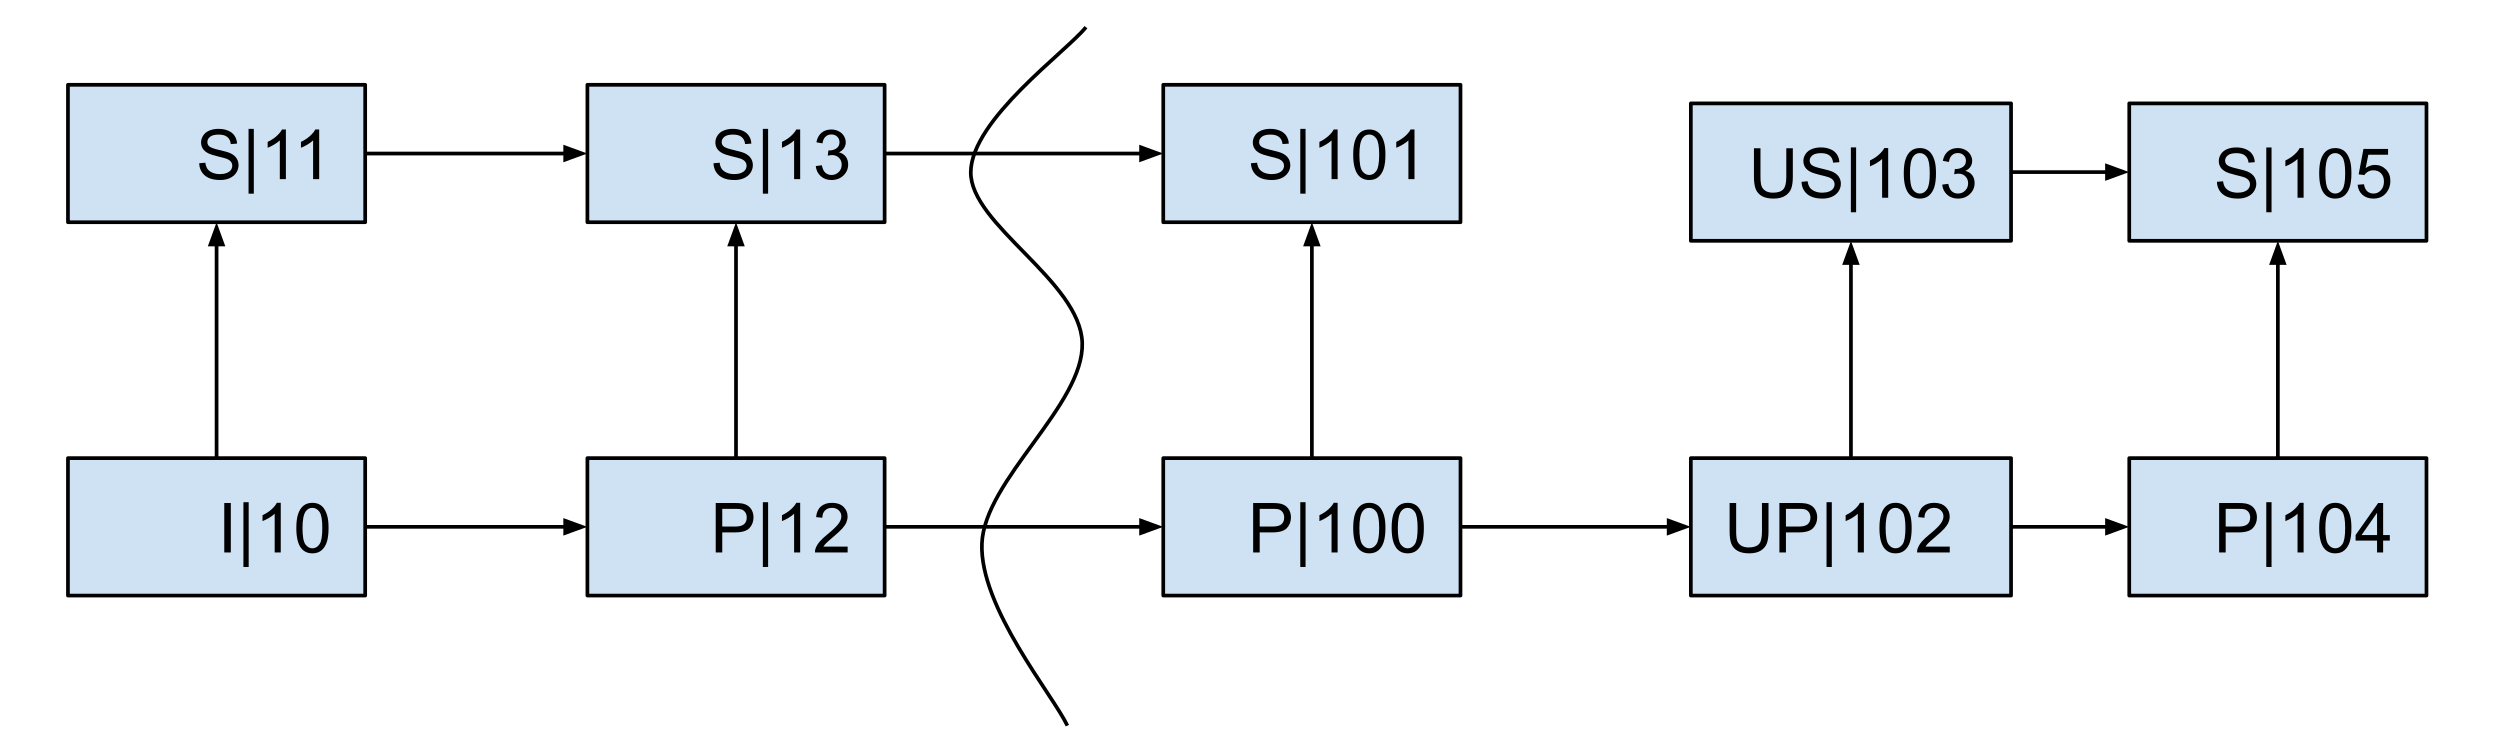
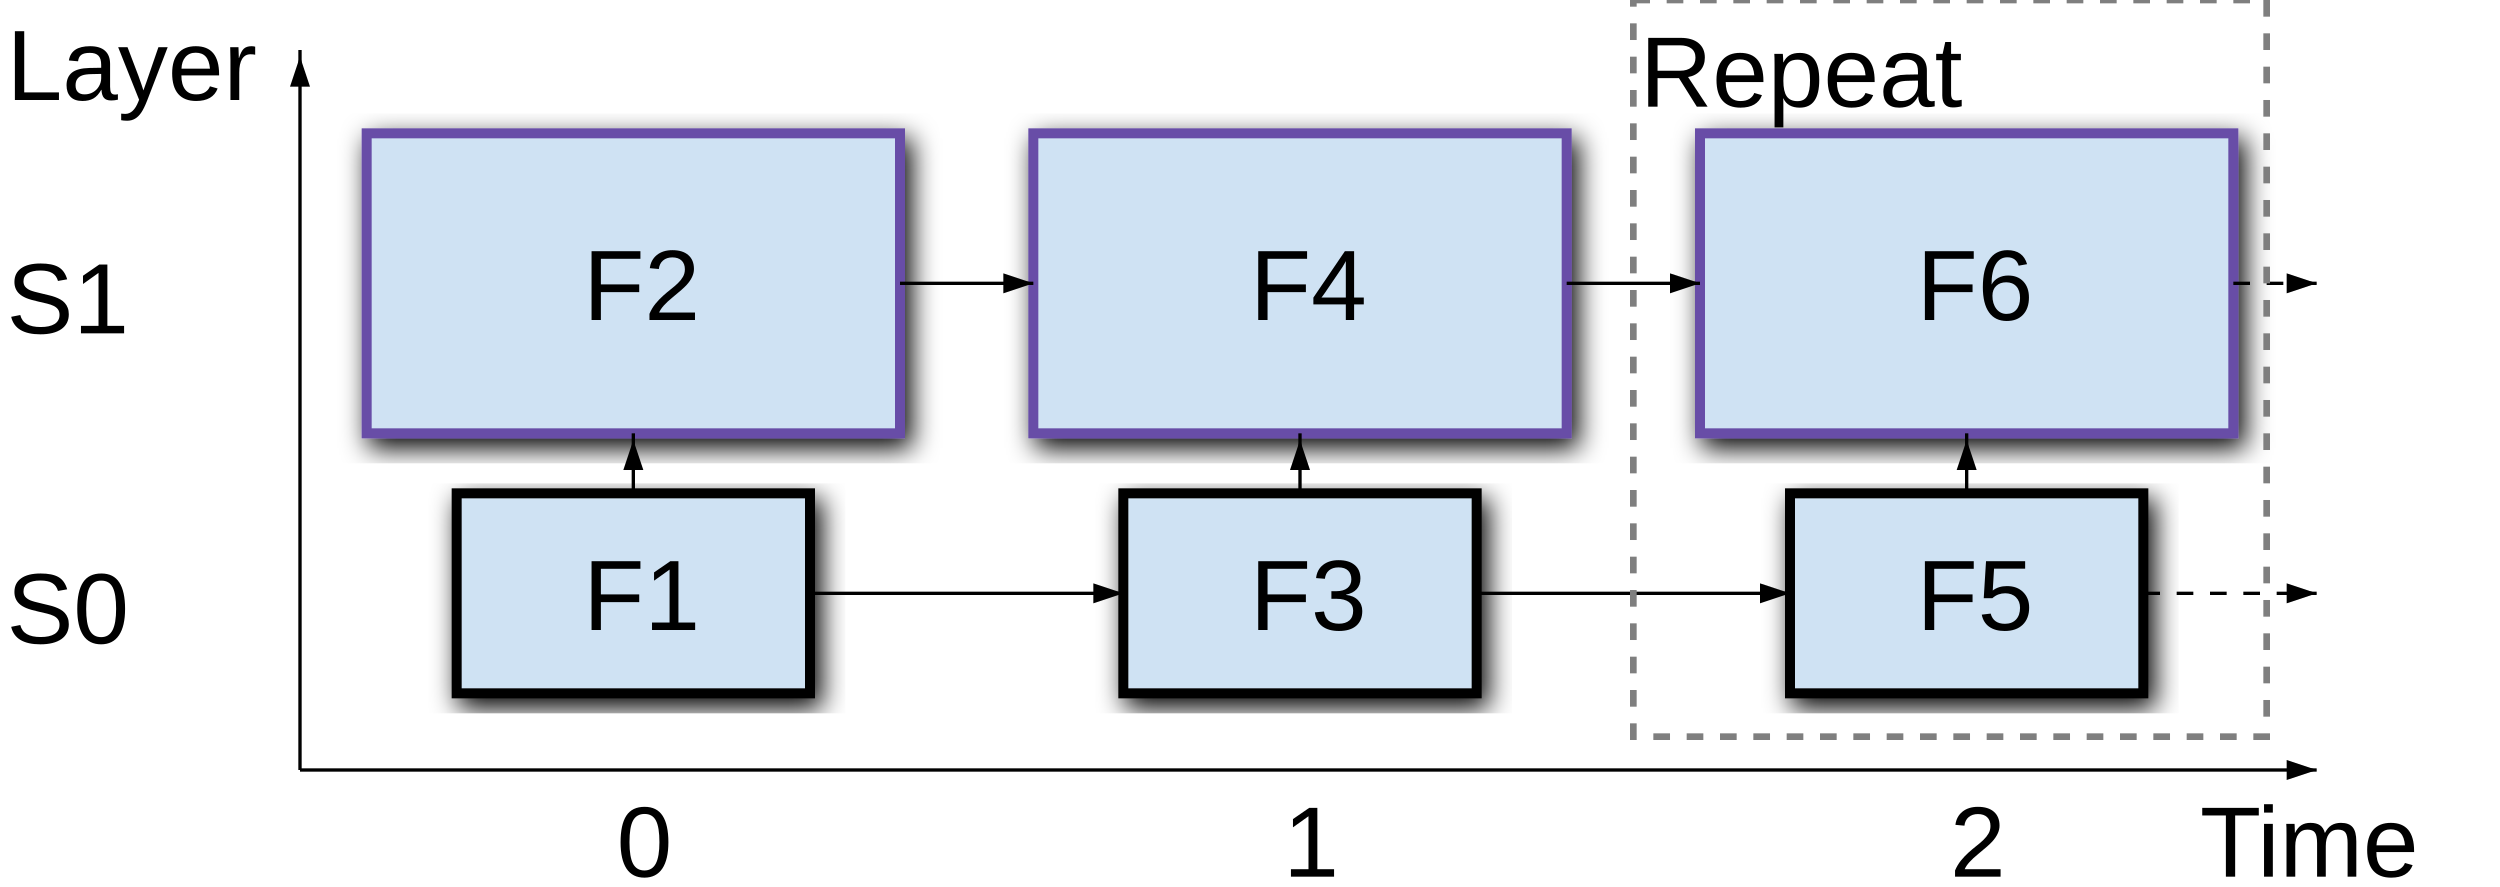
- <svg xmlns="http://www.w3.org/2000/svg" version="1.1" viewBox="93.0 420.0 675.0 204.0" fill="none" stroke="none" stroke-linecap="square" stroke-miterlimit="10">
-   <clipPath id="p.0">
-     <path d="m0 0l1280.0 0l0 960.0l-1280.0 0l0 -960.0z" clip-rule="nonzero" />
-   </clipPath>
-   <g clip-path="url(#p.0)">
-     <path fill="#000000" fill-opacity="0.0" d="m0 0l1280.0 0l0 960.0l-1280.0 0z" fill-rule="evenodd" />
-     <path fill="#cfe2f3" d="m111.349 543.698l80.252 0l0 37.102l-80.252 0z" fill-rule="evenodd" />
-     <path stroke="#000000" stroke-width="1.0" stroke-linejoin="round" stroke-linecap="butt" d="m111.349 543.698l80.252 0l0 37.102l-80.252 0z" fill-rule="evenodd" />
-     <path fill="#000000" d="m153.554 569.169l0 -13.359l1.766 0l0 13.359l-1.766 0zm5.168 3.922l0 -17.5l1.422 0l0 17.5l-1.422 0zm10.081 -3.922l-1.641 0l0 -10.453q-0.594 0.562 -1.562 1.141q-0.953 0.562 -1.719 0.844l0 -1.594q1.375 -0.641 2.406 -1.562q1.031 -0.922 1.453 -1.781l1.062 0l0 13.406zm4.204 -6.594q0 -2.359 0.484 -3.797q0.484 -1.453 1.438 -2.234q0.969 -0.781 2.422 -0.781q1.078 0 1.891 0.438q0.812 0.422 1.328 1.25q0.531 0.812 0.828 1.984q0.312 1.156 0.312 3.141q0 2.359 -0.484 3.812q-0.484 1.438 -1.453 2.234q-0.953 0.781 -2.422 0.781q-1.922 0 -3.031 -1.391q-1.312 -1.672 -1.312 -5.438zm1.672 0q0 3.297 0.766 4.391q0.781 1.078 1.906 1.078q1.141 0 1.906 -1.094q0.766 -1.094 0.766 -4.375q0 -3.297 -0.766 -4.375q-0.766 -1.078 -1.922 -1.078q-1.125 0 -1.797 0.953q-0.859 1.219 -0.859 4.5z" fill-rule="nonzero" />
-     <path fill="#cfe2f3" d="m111.349 442.898l80.252 0l0 37.102l-80.252 0z" fill-rule="evenodd" />
-     <path stroke="#000000" stroke-width="1.0" stroke-linejoin="round" stroke-linecap="butt" d="m111.349 442.898l80.252 0l0 37.102l-80.252 0z" fill-rule="evenodd" />
-     <path fill="#000000" d="m146.789 464.072l1.656 -0.141q0.125 1.0 0.547 1.641q0.438 0.641 1.344 1.047q0.922 0.391 2.062 0.391q1.0 0 1.781 -0.297q0.781 -0.297 1.156 -0.812q0.375 -0.531 0.375 -1.156q0 -0.625 -0.375 -1.094q-0.359 -0.469 -1.188 -0.797q-0.547 -0.203 -2.391 -0.641q-1.828 -0.453 -2.562 -0.844q-0.969 -0.5 -1.438 -1.234q-0.469 -0.75 -0.469 -1.672q0 -1.0 0.578 -1.875q0.578 -0.891 1.672 -1.344q1.109 -0.453 2.453 -0.453q1.484 0 2.609 0.484q1.141 0.469 1.75 1.406q0.609 0.922 0.656 2.094l-1.688 0.125q-0.141 -1.266 -0.938 -1.906q-0.781 -0.656 -2.312 -0.656q-1.609 0 -2.344 0.594q-0.734 0.594 -0.734 1.422q0 0.719 0.531 1.172q0.5 0.469 2.656 0.969q2.156 0.484 2.953 0.844q1.172 0.531 1.719 1.359q0.562 0.828 0.562 1.906q0 1.062 -0.609 2.016q-0.609 0.938 -1.75 1.469q-1.141 0.516 -2.578 0.516q-1.812 0 -3.047 -0.531q-1.219 -0.531 -1.922 -1.594q-0.688 -1.062 -0.719 -2.406zm13.319 8.219l0 -17.5l1.422 0l0 17.5l-1.422 0zm10.081 -3.922l-1.641 0l0 -10.453q-0.594 0.562 -1.562 1.141q-0.953 0.562 -1.719 0.844l0 -1.594q1.375 -0.641 2.406 -1.562q1.031 -0.922 1.453 -1.781l1.062 0l0 13.406zm8.99 0l-1.641 0l0 -10.453q-0.594 0.562 -1.562 1.141q-0.953 0.562 -1.719 0.844l0 -1.594q1.375 -0.641 2.406 -1.562q1.031 -0.922 1.453 -1.781l1.062 0l0 13.406z" fill-rule="nonzero" />
-     <path fill="#cfe2f3" d="m251.596 543.698l80.252 0l0 37.102l-80.252 0z" fill-rule="evenodd" />
-     <path stroke="#000000" stroke-width="1.0" stroke-linejoin="round" stroke-linecap="butt" d="m251.596 543.698l80.252 0l0 37.102l-80.252 0z" fill-rule="evenodd" />
-     <path fill="#000000" d="m286.244 569.169l0 -13.359l5.047 0q1.328 0 2.031 0.125q0.969 0.172 1.641 0.641q0.672 0.453 1.078 1.281q0.406 0.828 0.406 1.828q0 1.703 -1.094 2.891q-1.078 1.172 -3.922 1.172l-3.422 0l0 5.422l-1.766 0zm1.766 -7.0l3.453 0q1.719 0 2.438 -0.641q0.719 -0.641 0.719 -1.797q0 -0.844 -0.422 -1.438q-0.422 -0.594 -1.125 -0.781q-0.438 -0.125 -1.641 -0.125l-3.422 0l0 4.781zm10.959 10.922l0 -17.5l1.422 0l0 17.5l-1.422 0zm10.081 -3.922l-1.641 0l0 -10.453q-0.594 0.562 -1.562 1.141q-0.953 0.562 -1.719 0.844l0 -1.594q1.375 -0.641 2.406 -1.562q1.031 -0.922 1.453 -1.781l1.062 0l0 13.406zm12.813 -1.578l0 1.578l-8.828 0q-0.016 -0.594 0.188 -1.141q0.344 -0.906 1.078 -1.781q0.75 -0.875 2.156 -2.016q2.172 -1.781 2.938 -2.828q0.766 -1.047 0.766 -1.969q0 -0.984 -0.703 -1.641q-0.688 -0.672 -1.812 -0.672q-1.188 0 -1.906 0.719q-0.703 0.703 -0.703 1.953l-1.688 -0.172q0.172 -1.891 1.297 -2.875q1.141 -0.984 3.031 -0.984q1.922 0 3.047 1.062q1.125 1.062 1.125 2.641q0 0.797 -0.328 1.578q-0.328 0.781 -1.094 1.641q-0.75 0.844 -2.531 2.344q-1.469 1.234 -1.891 1.688q-0.422 0.438 -0.688 0.875l6.547 0z" fill-rule="nonzero" />
-     <path fill="#cfe2f3" d="m549.528 447.913l86.457 0l0 37.102l-86.457 0z" fill-rule="evenodd" />
-     <path stroke="#000000" stroke-width="1.0" stroke-linejoin="round" stroke-linecap="butt" d="m549.528 447.913l86.457 0l0 37.102l-86.457 0z" fill-rule="evenodd" />
-     <path fill="#000000" d="m575.298 460.025l1.766 0l0 7.719q0 2.016 -0.453 3.203q-0.453 1.188 -1.641 1.938q-1.188 0.734 -3.125 0.734q-1.875 0 -3.078 -0.641q-1.188 -0.656 -1.703 -1.875q-0.5 -1.234 -0.5 -3.359l0 -7.719l1.766 0l0 7.719q0 1.734 0.312 2.562q0.328 0.812 1.109 1.266q0.797 0.453 1.938 0.453q1.953 0 2.781 -0.891q0.828 -0.891 0.828 -3.391l0 -7.719zm4.114 9.062l1.656 -0.141q0.125 1.0 0.547 1.641q0.438 0.641 1.344 1.047q0.922 0.391 2.062 0.391q1.0 0 1.781 -0.297q0.781 -0.297 1.156 -0.812q0.375 -0.531 0.375 -1.156q0 -0.625 -0.375 -1.094q-0.359 -0.469 -1.188 -0.797q-0.547 -0.203 -2.391 -0.641q-1.828 -0.453 -2.562 -0.844q-0.969 -0.5 -1.438 -1.234q-0.469 -0.75 -0.469 -1.672q0 -1.0 0.578 -1.875q0.578 -0.891 1.672 -1.344q1.109 -0.453 2.453 -0.453q1.484 0 2.609 0.484q1.141 0.469 1.75 1.406q0.609 0.922 0.656 2.094l-1.688 0.125q-0.141 -1.266 -0.938 -1.906q-0.781 -0.656 -2.312 -0.656q-1.609 0 -2.344 0.594q-0.734 0.594 -0.734 1.422q0 0.719 0.531 1.172q0.5 0.469 2.656 0.969q2.156 0.484 2.953 0.844q1.172 0.531 1.719 1.359q0.562 0.828 0.562 1.906q0 1.062 -0.609 2.016q-0.609 0.938 -1.75 1.469q-1.141 0.516 -2.578 0.516q-1.812 0 -3.047 -0.531q-1.219 -0.531 -1.922 -1.594q-0.688 -1.062 -0.719 -2.406zm13.319 8.219l0 -17.5l1.422 0l0 17.5l-1.422 0zm10.081 -3.922l-1.641 0l0 -10.453q-0.594 0.562 -1.562 1.141q-0.953 0.562 -1.719 0.844l0 -1.594q1.375 -0.641 2.406 -1.562q1.031 -0.922 1.453 -1.781l1.062 0l0 13.406zm4.204 -6.594q0 -2.359 0.484 -3.797q0.484 -1.453 1.438 -2.234q0.969 -0.781 2.422 -0.781q1.078 0 1.891 0.438q0.812 0.422 1.328 1.25q0.531 0.812 0.828 1.984q0.312 1.156 0.312 3.141q0 2.359 -0.484 3.812q-0.484 1.438 -1.453 2.234q-0.953 0.781 -2.422 0.781q-1.922 0 -3.031 -1.391q-1.312 -1.672 -1.312 -5.438zm1.672 0q0 3.297 0.766 4.391q0.781 1.078 1.906 1.078q1.141 0 1.906 -1.094q0.766 -1.094 0.766 -4.375q0 -3.297 -0.766 -4.375q-0.766 -1.078 -1.922 -1.078q-1.125 0 -1.797 0.953q-0.859 1.219 -0.859 4.5zm8.704 3.062l1.641 -0.219q0.281 1.406 0.953 2.016q0.688 0.609 1.656 0.609q1.156 0 1.953 -0.797q0.797 -0.797 0.797 -1.984q0 -1.125 -0.734 -1.859q-0.734 -0.734 -1.875 -0.734q-0.469 0 -1.156 0.172l0.188 -1.438q0.156 0.016 0.266 0.016q1.047 0 1.875 -0.547q0.844 -0.547 0.844 -1.672q0 -0.906 -0.609 -1.5q-0.609 -0.594 -1.578 -0.594q-0.953 0 -1.594 0.609q-0.641 0.594 -0.812 1.797l-1.641 -0.297q0.297 -1.641 1.359 -2.547q1.062 -0.906 2.656 -0.906q1.094 0 2.0 0.469q0.922 0.469 1.406 1.281q0.5 0.812 0.5 1.719q0 0.859 -0.469 1.578q-0.469 0.703 -1.375 1.125q1.188 0.281 1.844 1.141q0.656 0.859 0.656 2.156q0 1.734 -1.281 2.953q-1.266 1.219 -3.219 1.219q-1.766 0 -2.922 -1.047q-1.156 -1.047 -1.328 -2.719z" fill-rule="nonzero" />
-     <path fill="#cfe2f3" d="m251.596 442.898l80.252 0l0 37.102l-80.252 0z" fill-rule="evenodd" />
-     <path stroke="#000000" stroke-width="1.0" stroke-linejoin="round" stroke-linecap="butt" d="m251.596 442.898l80.252 0l0 37.102l-80.252 0z" fill-rule="evenodd" />
-     <path fill="#000000" d="m285.65 464.072l1.656 -0.141q0.125 1.0 0.547 1.641q0.438 0.641 1.344 1.047q0.922 0.391 2.062 0.391q1.0 0 1.781 -0.297q0.781 -0.297 1.156 -0.812q0.375 -0.531 0.375 -1.156q0 -0.625 -0.375 -1.094q-0.359 -0.469 -1.188 -0.797q-0.547 -0.203 -2.391 -0.641q-1.828 -0.453 -2.562 -0.844q-0.969 -0.5 -1.438 -1.234q-0.469 -0.75 -0.469 -1.672q0 -1.0 0.578 -1.875q0.578 -0.891 1.672 -1.344q1.109 -0.453 2.453 -0.453q1.484 0 2.609 0.484q1.141 0.469 1.75 1.406q0.609 0.922 0.656 2.094l-1.688 0.125q-0.141 -1.266 -0.938 -1.906q-0.781 -0.656 -2.312 -0.656q-1.609 0 -2.344 0.594q-0.734 0.594 -0.734 1.422q0 0.719 0.531 1.172q0.5 0.469 2.656 0.969q2.156 0.484 2.953 0.844q1.172 0.531 1.719 1.359q0.562 0.828 0.562 1.906q0 1.062 -0.609 2.016q-0.609 0.938 -1.75 1.469q-1.141 0.516 -2.578 0.516q-1.812 0 -3.047 -0.531q-1.219 -0.531 -1.922 -1.594q-0.688 -1.062 -0.719 -2.406zm13.319 8.219l0 -17.5l1.422 0l0 17.5l-1.422 0zm10.081 -3.922l-1.641 0l0 -10.453q-0.594 0.562 -1.562 1.141q-0.953 0.562 -1.719 0.844l0 -1.594q1.375 -0.641 2.406 -1.562q1.031 -0.922 1.453 -1.781l1.062 0l0 13.406zm4.204 -3.531l1.641 -0.219q0.281 1.406 0.953 2.016q0.688 0.609 1.656 0.609q1.156 0 1.953 -0.797q0.797 -0.797 0.797 -1.984q0 -1.125 -0.734 -1.859q-0.734 -0.734 -1.875 -0.734q-0.469 0 -1.156 0.172l0.188 -1.438q0.156 0.016 0.266 0.016q1.047 0 1.875 -0.547q0.844 -0.547 0.844 -1.672q0 -0.906 -0.609 -1.5q-0.609 -0.594 -1.578 -0.594q-0.953 0 -1.594 0.609q-0.641 0.594 -0.812 1.797l-1.641 -0.297q0.297 -1.641 1.359 -2.547q1.062 -0.906 2.656 -0.906q1.094 0 2.0 0.469q0.922 0.469 1.406 1.281q0.5 0.812 0.5 1.719q0 0.859 -0.469 1.578q-0.469 0.703 -1.375 1.125q1.188 0.281 1.844 1.141q0.656 0.859 0.656 2.156q0 1.734 -1.281 2.953q-1.266 1.219 -3.219 1.219q-1.766 0 -2.922 -1.047q-1.156 -1.047 -1.328 -2.719z" fill-rule="nonzero" />
-     <path fill="#cfe2f3" d="m407.081 543.698l80.252 0l0 37.102l-80.252 0z" fill-rule="evenodd" />
-     <path stroke="#000000" stroke-width="1.0" stroke-linejoin="round" stroke-linecap="butt" d="m407.081 543.698l80.252 0l0 37.102l-80.252 0z" fill-rule="evenodd" />
-     <path fill="#000000" d="m431.354 569.169l0 -13.359l5.047 0q1.328 0 2.031 0.125q0.969 0.172 1.641 0.641q0.672 0.453 1.078 1.281q0.406 0.828 0.406 1.828q0 1.703 -1.094 2.891q-1.078 1.172 -3.922 1.172l-3.422 0l0 5.422l-1.766 0zm1.766 -7.0l3.453 0q1.719 0 2.438 -0.641q0.719 -0.641 0.719 -1.797q0 -0.844 -0.422 -1.438q-0.422 -0.594 -1.125 -0.781q-0.438 -0.125 -1.641 -0.125l-3.422 0l0 4.781zm10.959 10.922l0 -17.5l1.422 0l0 17.5l-1.422 0zm10.081 -3.922l-1.641 0l0 -10.453q-0.594 0.562 -1.562 1.141q-0.953 0.562 -1.719 0.844l0 -1.594q1.375 -0.641 2.406 -1.562q1.031 -0.922 1.453 -1.781l1.062 0l0 13.406zm4.204 -6.594q0 -2.359 0.484 -3.797q0.484 -1.453 1.438 -2.234q0.969 -0.781 2.422 -0.781q1.078 0 1.891 0.438q0.812 0.422 1.328 1.25q0.531 0.812 0.828 1.984q0.312 1.156 0.312 3.141q0 2.359 -0.484 3.812q-0.484 1.438 -1.453 2.234q-0.953 0.781 -2.422 0.781q-1.922 0 -3.031 -1.391q-1.312 -1.672 -1.312 -5.438zm1.672 0q0 3.297 0.766 4.391q0.781 1.078 1.906 1.078q1.141 0 1.906 -1.094q0.766 -1.094 0.766 -4.375q0 -3.297 -0.766 -4.375q-0.766 -1.078 -1.922 -1.078q-1.125 0 -1.797 0.953q-0.859 1.219 -0.859 4.5zm8.704 0q0 -2.359 0.484 -3.797q0.484 -1.453 1.438 -2.234q0.969 -0.781 2.422 -0.781q1.078 0 1.891 0.438q0.812 0.422 1.328 1.25q0.531 0.812 0.828 1.984q0.312 1.156 0.312 3.141q0 2.359 -0.484 3.812q-0.484 1.438 -1.453 2.234q-0.953 0.781 -2.422 0.781q-1.922 0 -3.031 -1.391q-1.312 -1.672 -1.312 -5.438zm1.672 0q0 3.297 0.766 4.391q0.781 1.078 1.906 1.078q1.141 0 1.906 -1.094q0.766 -1.094 0.766 -4.375q0 -3.297 -0.766 -4.375q-0.766 -1.078 -1.922 -1.078q-1.125 0 -1.797 0.953q-0.859 1.219 -0.859 4.5z" fill-rule="nonzero" />
-     <path fill="#cfe2f3" d="m407.081 442.898l80.252 0l0 37.102l-80.252 0z" fill-rule="evenodd" />
-     <path stroke="#000000" stroke-width="1.0" stroke-linejoin="round" stroke-linecap="butt" d="m407.081 442.898l80.252 0l0 37.102l-80.252 0z" fill-rule="evenodd" />
-     <path fill="#000000" d="m430.76 464.072l1.656 -0.141q0.125 1.0 0.547 1.641q0.438 0.641 1.344 1.047q0.922 0.391 2.062 0.391q1.0 0 1.781 -0.297q0.781 -0.297 1.156 -0.812q0.375 -0.531 0.375 -1.156q0 -0.625 -0.375 -1.094q-0.359 -0.469 -1.188 -0.797q-0.547 -0.203 -2.391 -0.641q-1.828 -0.453 -2.562 -0.844q-0.969 -0.5 -1.438 -1.234q-0.469 -0.75 -0.469 -1.672q0 -1.0 0.578 -1.875q0.578 -0.891 1.672 -1.344q1.109 -0.453 2.453 -0.453q1.484 0 2.609 0.484q1.141 0.469 1.75 1.406q0.609 0.922 0.656 2.094l-1.688 0.125q-0.141 -1.266 -0.938 -1.906q-0.781 -0.656 -2.312 -0.656q-1.609 0 -2.344 0.594q-0.734 0.594 -0.734 1.422q0 0.719 0.531 1.172q0.5 0.469 2.656 0.969q2.156 0.484 2.953 0.844q1.172 0.531 1.719 1.359q0.562 0.828 0.562 1.906q0 1.062 -0.609 2.016q-0.609 0.938 -1.75 1.469q-1.141 0.516 -2.578 0.516q-1.812 0 -3.047 -0.531q-1.219 -0.531 -1.922 -1.594q-0.688 -1.062 -0.719 -2.406zm13.319 8.219l0 -17.5l1.422 0l0 17.5l-1.422 0zm10.081 -3.922l-1.641 0l0 -10.453q-0.594 0.562 -1.562 1.141q-0.953 0.562 -1.719 0.844l0 -1.594q1.375 -0.641 2.406 -1.562q1.031 -0.922 1.453 -1.781l1.062 0l0 13.406zm4.204 -6.594q0 -2.359 0.484 -3.797q0.484 -1.453 1.438 -2.234q0.969 -0.781 2.422 -0.781q1.078 0 1.891 0.438q0.812 0.422 1.328 1.25q0.531 0.812 0.828 1.984q0.312 1.156 0.312 3.141q0 2.359 -0.484 3.812q-0.484 1.438 -1.453 2.234q-0.953 0.781 -2.422 0.781q-1.922 0 -3.031 -1.391q-1.312 -1.672 -1.312 -5.438zm1.672 0q0 3.297 0.766 4.391q0.781 1.078 1.906 1.078q1.141 0 1.906 -1.094q0.766 -1.094 0.766 -4.375q0 -3.297 -0.766 -4.375q-0.766 -1.078 -1.922 -1.078q-1.125 0 -1.797 0.953q-0.859 1.219 -0.859 4.5zm14.876 6.594l-1.641 0l0 -10.453q-0.594 0.562 -1.562 1.141q-0.953 0.562 -1.719 0.844l0 -1.594q1.375 -0.641 2.406 -1.562q1.031 -0.922 1.453 -1.781l1.062 0l0 13.406z" fill-rule="nonzero" />
-     <path fill="#cfe2f3" d="m549.528 543.698l86.457 0l0 37.102l-86.457 0z" fill-rule="evenodd" />
-     <path stroke="#000000" stroke-width="1.0" stroke-linejoin="round" stroke-linecap="butt" d="m549.528 543.698l86.457 0l0 37.102l-86.457 0z" fill-rule="evenodd" />
-     <path fill="#000000" d="m568.731 555.81l1.766 0l0 7.719q0 2.016 -0.453 3.203q-0.453 1.188 -1.641 1.938q-1.188 0.734 -3.125 0.734q-1.875 0 -3.078 -0.641q-1.188 -0.656 -1.703 -1.875q-0.5 -1.234 -0.5 -3.359l0 -7.719l1.766 0l0 7.719q0 1.734 0.312 2.562q0.328 0.812 1.109 1.266q0.797 0.453 1.938 0.453q1.953 0 2.781 -0.891q0.828 -0.891 0.828 -3.391l0 -7.719zm4.707 13.359l0 -13.359l5.047 0q1.328 0 2.031 0.125q0.969 0.172 1.641 0.641q0.672 0.453 1.078 1.281q0.406 0.828 0.406 1.828q0 1.703 -1.094 2.891q-1.078 1.172 -3.922 1.172l-3.422 0l0 5.422l-1.766 0zm1.766 -7.0l3.453 0q1.719 0 2.438 -0.641q0.719 -0.641 0.719 -1.797q0 -0.844 -0.422 -1.438q-0.422 -0.594 -1.125 -0.781q-0.438 -0.125 -1.641 -0.125l-3.422 0l0 4.781zm10.959 10.922l0 -17.5l1.422 0l0 17.5l-1.422 0zm10.081 -3.922l-1.641 0l0 -10.453q-0.594 0.562 -1.562 1.141q-0.953 0.562 -1.719 0.844l0 -1.594q1.375 -0.641 2.406 -1.562q1.031 -0.922 1.453 -1.781l1.062 0l0 13.406zm4.204 -6.594q0 -2.359 0.484 -3.797q0.484 -1.453 1.438 -2.234q0.969 -0.781 2.422 -0.781q1.078 0 1.891 0.438q0.812 0.422 1.328 1.25q0.531 0.812 0.828 1.984q0.312 1.156 0.312 3.141q0 2.359 -0.484 3.812q-0.484 1.438 -1.453 2.234q-0.953 0.781 -2.422 0.781q-1.922 0 -3.031 -1.391q-1.312 -1.672 -1.312 -5.438zm1.672 0q0 3.297 0.766 4.391q0.781 1.078 1.906 1.078q1.141 0 1.906 -1.094q0.766 -1.094 0.766 -4.375q0 -3.297 -0.766 -4.375q-0.766 -1.078 -1.922 -1.078q-1.125 0 -1.797 0.953q-0.859 1.219 -0.859 4.5zm17.313 5.016l0 1.578l-8.828 0q-0.016 -0.594 0.188 -1.141q0.344 -0.906 1.078 -1.781q0.75 -0.875 2.156 -2.016q2.172 -1.781 2.938 -2.828q0.766 -1.047 0.766 -1.969q0 -0.984 -0.703 -1.641q-0.688 -0.672 -1.812 -0.672q-1.188 0 -1.906 0.719q-0.703 0.703 -0.703 1.953l-1.688 -0.172q0.172 -1.891 1.297 -2.875q1.141 -0.984 3.031 -0.984q1.922 0 3.047 1.062q1.125 1.062 1.125 2.641q0 0.797 -0.328 1.578q-0.328 0.781 -1.094 1.641q-0.75 0.844 -2.531 2.344q-1.469 1.234 -1.891 1.688q-0.422 0.438 -0.688 0.875l6.547 0z" fill-rule="nonzero" />
-     <path fill="#cfe2f3" d="m667.898 543.698l80.252 0l0 37.102l-80.252 0z" fill-rule="evenodd" />
-     <path stroke="#000000" stroke-width="1.0" stroke-linejoin="round" stroke-linecap="butt" d="m667.898 543.698l80.252 0l0 37.102l-80.252 0z" fill-rule="evenodd" />
-     <path fill="#000000" d="m692.17 569.169l0 -13.359l5.047 0q1.328 0 2.031 0.125q0.969 0.172 1.641 0.641q0.672 0.453 1.078 1.281q0.406 0.828 0.406 1.828q0 1.703 -1.094 2.891q-1.078 1.172 -3.922 1.172l-3.422 0l0 5.422l-1.766 0zm1.766 -7.0l3.453 0q1.719 0 2.438 -0.641q0.719 -0.641 0.719 -1.797q0 -0.844 -0.422 -1.438q-0.422 -0.594 -1.125 -0.781q-0.438 -0.125 -1.641 -0.125l-3.422 0l0 4.781zm10.959 10.922l0 -17.5l1.422 0l0 17.5l-1.422 0zm10.081 -3.922l-1.641 0l0 -10.453q-0.594 0.562 -1.562 1.141q-0.953 0.562 -1.719 0.844l0 -1.594q1.375 -0.641 2.406 -1.562q1.031 -0.922 1.453 -1.781l1.062 0l0 13.406zm4.204 -6.594q0 -2.359 0.484 -3.797q0.484 -1.453 1.438 -2.234q0.969 -0.781 2.422 -0.781q1.078 0 1.891 0.438q0.812 0.422 1.328 1.25q0.531 0.812 0.828 1.984q0.312 1.156 0.312 3.141q0 2.359 -0.484 3.812q-0.484 1.438 -1.453 2.234q-0.953 0.781 -2.422 0.781q-1.922 0 -3.031 -1.391q-1.312 -1.672 -1.312 -5.438zm1.672 0q0 3.297 0.766 4.391q0.781 1.078 1.906 1.078q1.141 0 1.906 -1.094q0.766 -1.094 0.766 -4.375q0 -3.297 -0.766 -4.375q-0.766 -1.078 -1.922 -1.078q-1.125 0 -1.797 0.953q-0.859 1.219 -0.859 4.5zm13.954 6.594l0 -3.203l-5.797 0l0 -1.5l6.094 -8.656l1.344 0l0 8.656l1.797 0l0 1.5l-1.797 0l0 3.203l-1.641 0zm0 -4.703l0 -6.016l-4.188 6.016l4.188 0z" fill-rule="nonzero" />
-     <path fill="#cfe2f3" d="m667.898 447.913l80.252 0l0 37.102l-80.252 0z" fill-rule="evenodd" />
-     <path stroke="#000000" stroke-width="1.0" stroke-linejoin="round" stroke-linecap="butt" d="m667.898 447.913l80.252 0l0 37.102l-80.252 0z" fill-rule="evenodd" />
-     <path fill="#000000" d="m691.576 469.088l1.656 -0.141q0.125 1.0 0.547 1.641q0.438 0.641 1.344 1.047q0.922 0.391 2.062 0.391q1.0 0 1.781 -0.297q0.781 -0.297 1.156 -0.812q0.375 -0.531 0.375 -1.156q0 -0.625 -0.375 -1.094q-0.359 -0.469 -1.188 -0.797q-0.547 -0.203 -2.391 -0.641q-1.828 -0.453 -2.562 -0.844q-0.969 -0.5 -1.438 -1.234q-0.469 -0.75 -0.469 -1.672q0 -1.0 0.578 -1.875q0.578 -0.891 1.672 -1.344q1.109 -0.453 2.453 -0.453q1.484 0 2.609 0.484q1.141 0.469 1.75 1.406q0.609 0.922 0.656 2.094l-1.688 0.125q-0.141 -1.266 -0.938 -1.906q-0.781 -0.656 -2.312 -0.656q-1.609 0 -2.344 0.594q-0.734 0.594 -0.734 1.422q0 0.719 0.531 1.172q0.5 0.469 2.656 0.969q2.156 0.484 2.953 0.844q1.172 0.531 1.719 1.359q0.562 0.828 0.562 1.906q0 1.062 -0.609 2.016q-0.609 0.938 -1.75 1.469q-1.141 0.516 -2.578 0.516q-1.812 0 -3.047 -0.531q-1.219 -0.531 -1.922 -1.594q-0.688 -1.062 -0.719 -2.406zm13.319 8.219l0 -17.5l1.422 0l0 17.5l-1.422 0zm10.081 -3.922l-1.641 0l0 -10.453q-0.594 0.562 -1.562 1.141q-0.953 0.562 -1.719 0.844l0 -1.594q1.375 -0.641 2.406 -1.562q1.031 -0.922 1.453 -1.781l1.062 0l0 13.406zm4.204 -6.594q0 -2.359 0.484 -3.797q0.484 -1.453 1.438 -2.234q0.969 -0.781 2.422 -0.781q1.078 0 1.891 0.438q0.812 0.422 1.328 1.25q0.531 0.812 0.828 1.984q0.312 1.156 0.312 3.141q0 2.359 -0.484 3.812q-0.484 1.438 -1.453 2.234q-0.953 0.781 -2.422 0.781q-1.922 0 -3.031 -1.391q-1.312 -1.672 -1.312 -5.438zm1.672 0q0 3.297 0.766 4.391q0.781 1.078 1.906 1.078q1.141 0 1.906 -1.094q0.766 -1.094 0.766 -4.375q0 -3.297 -0.766 -4.375q-0.766 -1.078 -1.922 -1.078q-1.125 0 -1.797 0.953q-0.859 1.219 -0.859 4.5zm8.704 3.094l1.719 -0.141q0.188 1.25 0.875 1.891q0.703 0.625 1.688 0.625q1.188 0 2.0 -0.891q0.828 -0.891 0.828 -2.359q0 -1.406 -0.797 -2.219q-0.781 -0.812 -2.062 -0.812q-0.781 0 -1.422 0.359q-0.641 0.359 -1.0 0.938l-1.547 -0.203l1.297 -6.859l6.641 0l0 1.562l-5.328 0l-0.719 3.594q1.203 -0.844 2.516 -0.844q1.75 0 2.953 1.219q1.203 1.203 1.203 3.109q0 1.812 -1.047 3.141q-1.297 1.625 -3.516 1.625q-1.812 0 -2.969 -1.016q-1.156 -1.031 -1.312 -2.719z" fill-rule="nonzero" />
-     <path fill="#000000" fill-opacity="0.0" d="m386.207 427.336c-5.183 6.52 -30.93 24.91 -31.097 39.121c-0.167 14.211 29.593 29.425 30.094 46.144c0.501 16.719 -26.418 36.95 -27.087 54.171c-0.669 17.22 19.228 40.96 23.073 49.152" fill-rule="evenodd" />
-     <path stroke="#000000" stroke-width="1.0" stroke-linejoin="round" stroke-linecap="butt" d="m386.207 427.336c-5.183 6.52 -30.93 24.91 -31.097 39.121c-0.167 14.211 29.593 29.425 30.094 46.144c0.501 16.719 -26.418 36.95 -27.087 54.171c-0.669 17.22 19.228 40.96 23.073 49.152" fill-rule="evenodd" />
-     <path fill="#000000" fill-opacity="0.0" d="m151.475 543.698l0 -63.685" fill-rule="evenodd" />
-     <path stroke="#000000" stroke-width="1.0" stroke-linejoin="round" stroke-linecap="butt" d="m151.475 543.698l0 -57.685" fill-rule="evenodd" />
-     <path fill="#000000" stroke="#000000" stroke-width="1.0" stroke-linecap="butt" d="m153.127 486.013l-1.652 -4.538l-1.652 4.538z" fill-rule="evenodd" />
-     <path fill="#000000" fill-opacity="0.0" d="m191.601 562.249l60.0 0" fill-rule="evenodd" />
-     <path stroke="#000000" stroke-width="1.0" stroke-linejoin="round" stroke-linecap="butt" d="m191.601 562.249l54.0 0" fill-rule="evenodd" />
-     <path fill="#000000" stroke="#000000" stroke-width="1.0" stroke-linecap="butt" d="m245.601 563.901l4.538 -1.652l-4.538 -1.652z" fill-rule="evenodd" />
-     <path fill="#000000" fill-opacity="0.0" d="m291.722 543.698l0 -63.685" fill-rule="evenodd" />
-     <path stroke="#000000" stroke-width="1.0" stroke-linejoin="round" stroke-linecap="butt" d="m291.722 543.698l0 -57.685" fill-rule="evenodd" />
-     <path fill="#000000" stroke="#000000" stroke-width="1.0" stroke-linecap="butt" d="m293.373 486.013l-1.652 -4.538l-1.652 4.538z" fill-rule="evenodd" />
-     <path fill="#000000" fill-opacity="0.0" d="m191.601 461.449l60.0 0" fill-rule="evenodd" />
-     <path stroke="#000000" stroke-width="1.0" stroke-linejoin="round" stroke-linecap="butt" d="m191.601 461.449l54.0 0" fill-rule="evenodd" />
-     <path fill="#000000" stroke="#000000" stroke-width="1.0" stroke-linecap="butt" d="m245.601 463.101l4.538 -1.652l-4.538 -1.652z" fill-rule="evenodd" />
-     <path fill="#000000" fill-opacity="0.0" d="m331.848 562.249l75.244 0" fill-rule="evenodd" />
-     <path stroke="#000000" stroke-width="1.0" stroke-linejoin="round" stroke-linecap="butt" d="m331.848 562.249l69.244 0" fill-rule="evenodd" />
-     <path fill="#000000" stroke="#000000" stroke-width="1.0" stroke-linecap="butt" d="m401.092 563.901l4.538 -1.652l-4.538 -1.652z" fill-rule="evenodd" />
-     <path fill="#000000" fill-opacity="0.0" d="m331.848 461.449l75.244 0" fill-rule="evenodd" />
-     <path stroke="#000000" stroke-width="1.0" stroke-linejoin="round" stroke-linecap="butt" d="m331.848 461.449l69.244 0" fill-rule="evenodd" />
-     <path fill="#000000" stroke="#000000" stroke-width="1.0" stroke-linecap="butt" d="m401.092 463.101l4.538 -1.652l-4.538 -1.652z" fill-rule="evenodd" />
-     <path fill="#000000" fill-opacity="0.0" d="m447.207 543.698l0 -63.685" fill-rule="evenodd" />
-     <path stroke="#000000" stroke-width="1.0" stroke-linejoin="round" stroke-linecap="butt" d="m447.207 543.698l0 -57.685" fill-rule="evenodd" />
-     <path fill="#000000" stroke="#000000" stroke-width="1.0" stroke-linecap="butt" d="m448.859 486.013l-1.652 -4.538l-1.652 4.538z" fill-rule="evenodd" />
-     <path fill="#000000" fill-opacity="0.0" d="m487.333 562.249l62.205 0" fill-rule="evenodd" />
-     <path stroke="#000000" stroke-width="1.0" stroke-linejoin="round" stroke-linecap="butt" d="m487.333 562.249l56.205 0" fill-rule="evenodd" />
-     <path fill="#000000" stroke="#000000" stroke-width="1.0" stroke-linecap="butt" d="m543.538 563.901l4.538 -1.652l-4.538 -1.652z" fill-rule="evenodd" />
-     <path fill="#000000" fill-opacity="0.0" d="m592.756 543.698l0 -58.677" fill-rule="evenodd" />
-     <path stroke="#000000" stroke-width="1.0" stroke-linejoin="round" stroke-linecap="butt" d="m592.756 543.698l0 -52.677" fill-rule="evenodd" />
-     <path fill="#000000" stroke="#000000" stroke-width="1.0" stroke-linecap="butt" d="m594.408 491.021l-1.652 -4.538l-1.652 4.538z" fill-rule="evenodd" />
-     <path fill="#000000" fill-opacity="0.0" d="m635.984 466.465l31.906 0" fill-rule="evenodd" />
-     <path stroke="#000000" stroke-width="1.0" stroke-linejoin="round" stroke-linecap="butt" d="m635.984 466.465l25.906 0" fill-rule="evenodd" />
-     <path fill="#000000" stroke="#000000" stroke-width="1.0" stroke-linecap="butt" d="m661.89 468.116l4.538 -1.652l-4.538 -1.652z" fill-rule="evenodd" />
-     <path fill="#000000" fill-opacity="0.0" d="m635.984 562.249l31.906 0" fill-rule="evenodd" />
-     <path stroke="#000000" stroke-width="1.0" stroke-linejoin="round" stroke-linecap="butt" d="m635.984 562.249l25.906 0" fill-rule="evenodd" />
-     <path fill="#000000" stroke="#000000" stroke-width="1.0" stroke-linecap="butt" d="m661.89 563.901l4.538 -1.652l-4.538 -1.652z" fill-rule="evenodd" />
-     <path fill="#000000" fill-opacity="0.0" d="m708.024 543.698l0 -58.677" fill-rule="evenodd" />
-     <path stroke="#000000" stroke-width="1.0" stroke-linejoin="round" stroke-linecap="butt" d="m708.024 543.698l0 -52.677" fill-rule="evenodd" />
-     <path fill="#000000" stroke="#000000" stroke-width="1.0" stroke-linecap="butt" d="m709.675 491.021l-1.652 -4.538l-1.652 4.538z" fill-rule="evenodd" />
-   </g>
+ <svg xmlns="http://www.w3.org/2000/svg" version="1.1" viewBox="0 0 750 266">
+   <defs>
+     <filter id="sh">
+       <feGaussianBlur in="SourceAlpha" stdDeviation="4" />
+       <feOffset dx="2" dy="3" />
+       <feBlend in="SourceGraphic" />
+     </filter>
+   </defs>
+   <rect x="137" y="148" width="106" height="60" style="fill:#cfe2f3;stroke-width:3;stroke:#000000" filter="url(#sh)" />
+   <rect x="110" y="40" width="160" height="90" style="fill:#cfe2f3;stroke-width:3;stroke:#674ea7" filter="url(#sh)" />
+   <line x1="190" y1="148" x2="190" y2="130" style="stroke:#000000;stroke-width:1" />
+   <polygon points="190,132 187,141 193,141" />
+   <rect x="337" y="148" width="106" height="60" style="fill:#cfe2f3;stroke-width:3;stroke:#000000" filter="url(#sh)" />
+   <line x1="243" y1="178" x2="337" y2="178" style="stroke:#000000;stroke-width:1" />
+   <polygon points="337,178 328,175 328,181" />
+   <rect x="310" y="40" width="160" height="90" style="fill:#cfe2f3;stroke-width:3;stroke:#674ea7" filter="url(#sh)" />
+   <line x1="270" y1="85" x2="310" y2="85" style="stroke:#000000;stroke-width:1" />
+   <polygon points="310,85 301,82 301,88" />
+   <line x1="390" y1="148" x2="390" y2="130" style="stroke:#000000;stroke-width:1" />
+   <polygon points="390,132 387,141 393,141" />
+   <rect x="537" y="148" width="106" height="60" style="fill:#cfe2f3;stroke-width:3;stroke:#000000" filter="url(#sh)" />
+   <line x1="443" y1="178" x2="537" y2="178" style="stroke:#000000;stroke-width:1" />
+   <polygon points="537,178 528,175 528,181" />
+   <rect x="510" y="40" width="160" height="90" style="fill:#cfe2f3;stroke-width:3;stroke:#674ea7" filter="url(#sh)" />
+   <line x1="470" y1="85" x2="510" y2="85" style="stroke:#000000;stroke-width:1" />
+   <polygon points="510,85 501,82 501,88" />
+   <line x1="590" y1="148" x2="590" y2="130" style="stroke:#000000;stroke-width:1" />
+   <polygon points="590,132 587,141 593,141" />
+   <line x1="643" y1="178" x2="695" y2="178" style="stroke:#000000;stroke-width:1;stroke-dasharray:5,5" />
+   <polygon points="695,178 686,175 686,181" />
+   <line x1="670" y1="85" x2="695" y2="85" style="stroke:#000000;stroke-width:1;stroke-dasharray:5,5" />
+   <polygon points="695,85 686,82 686,88" />
+   <rect x="490" y="0" width="190" height="221" style="fill:none;stroke-width:2;stroke:#7f7f7f;stroke-dasharray:5,5" />
+   <text x="492" y="32" font-family="Arial" font-size="30">Repeat</text>
+   <line x1="90" y1="231" x2="695" y2="231" style="stroke:#000000;stroke-width:1" />
+   <polygon points="695,231 686,228 686,234" />
+   <line x1="90" y1="231" x2="90" y2="15" style="stroke:#000000;stroke-width:1" />
+   <polygon points="90,17 87,26 93,26" />
+   <text x="660" y="263" font-family="Arial" font-size="30">Time<tspan x="185" y="263">0</tspan>
+     <tspan x="385" y="263">1</tspan>
+     <tspan x="585" y="263">2</tspan>
+     <tspan x="2" y="30">Layer</tspan>
+     <tspan x="2" y="193">S0</tspan>
+     <tspan x="2" y="100">S1</tspan>
+     <tspan x="175" y="189">F1</tspan>
+     <tspan x="175" y="96">F2</tspan>
+     <tspan x="375" y="189">F3</tspan>
+     <tspan x="375" y="96">F4</tspan>
+     <tspan x="575" y="189">F5</tspan>
+     <tspan x="575" y="96">F6</tspan>
+   </text>
</svg>
